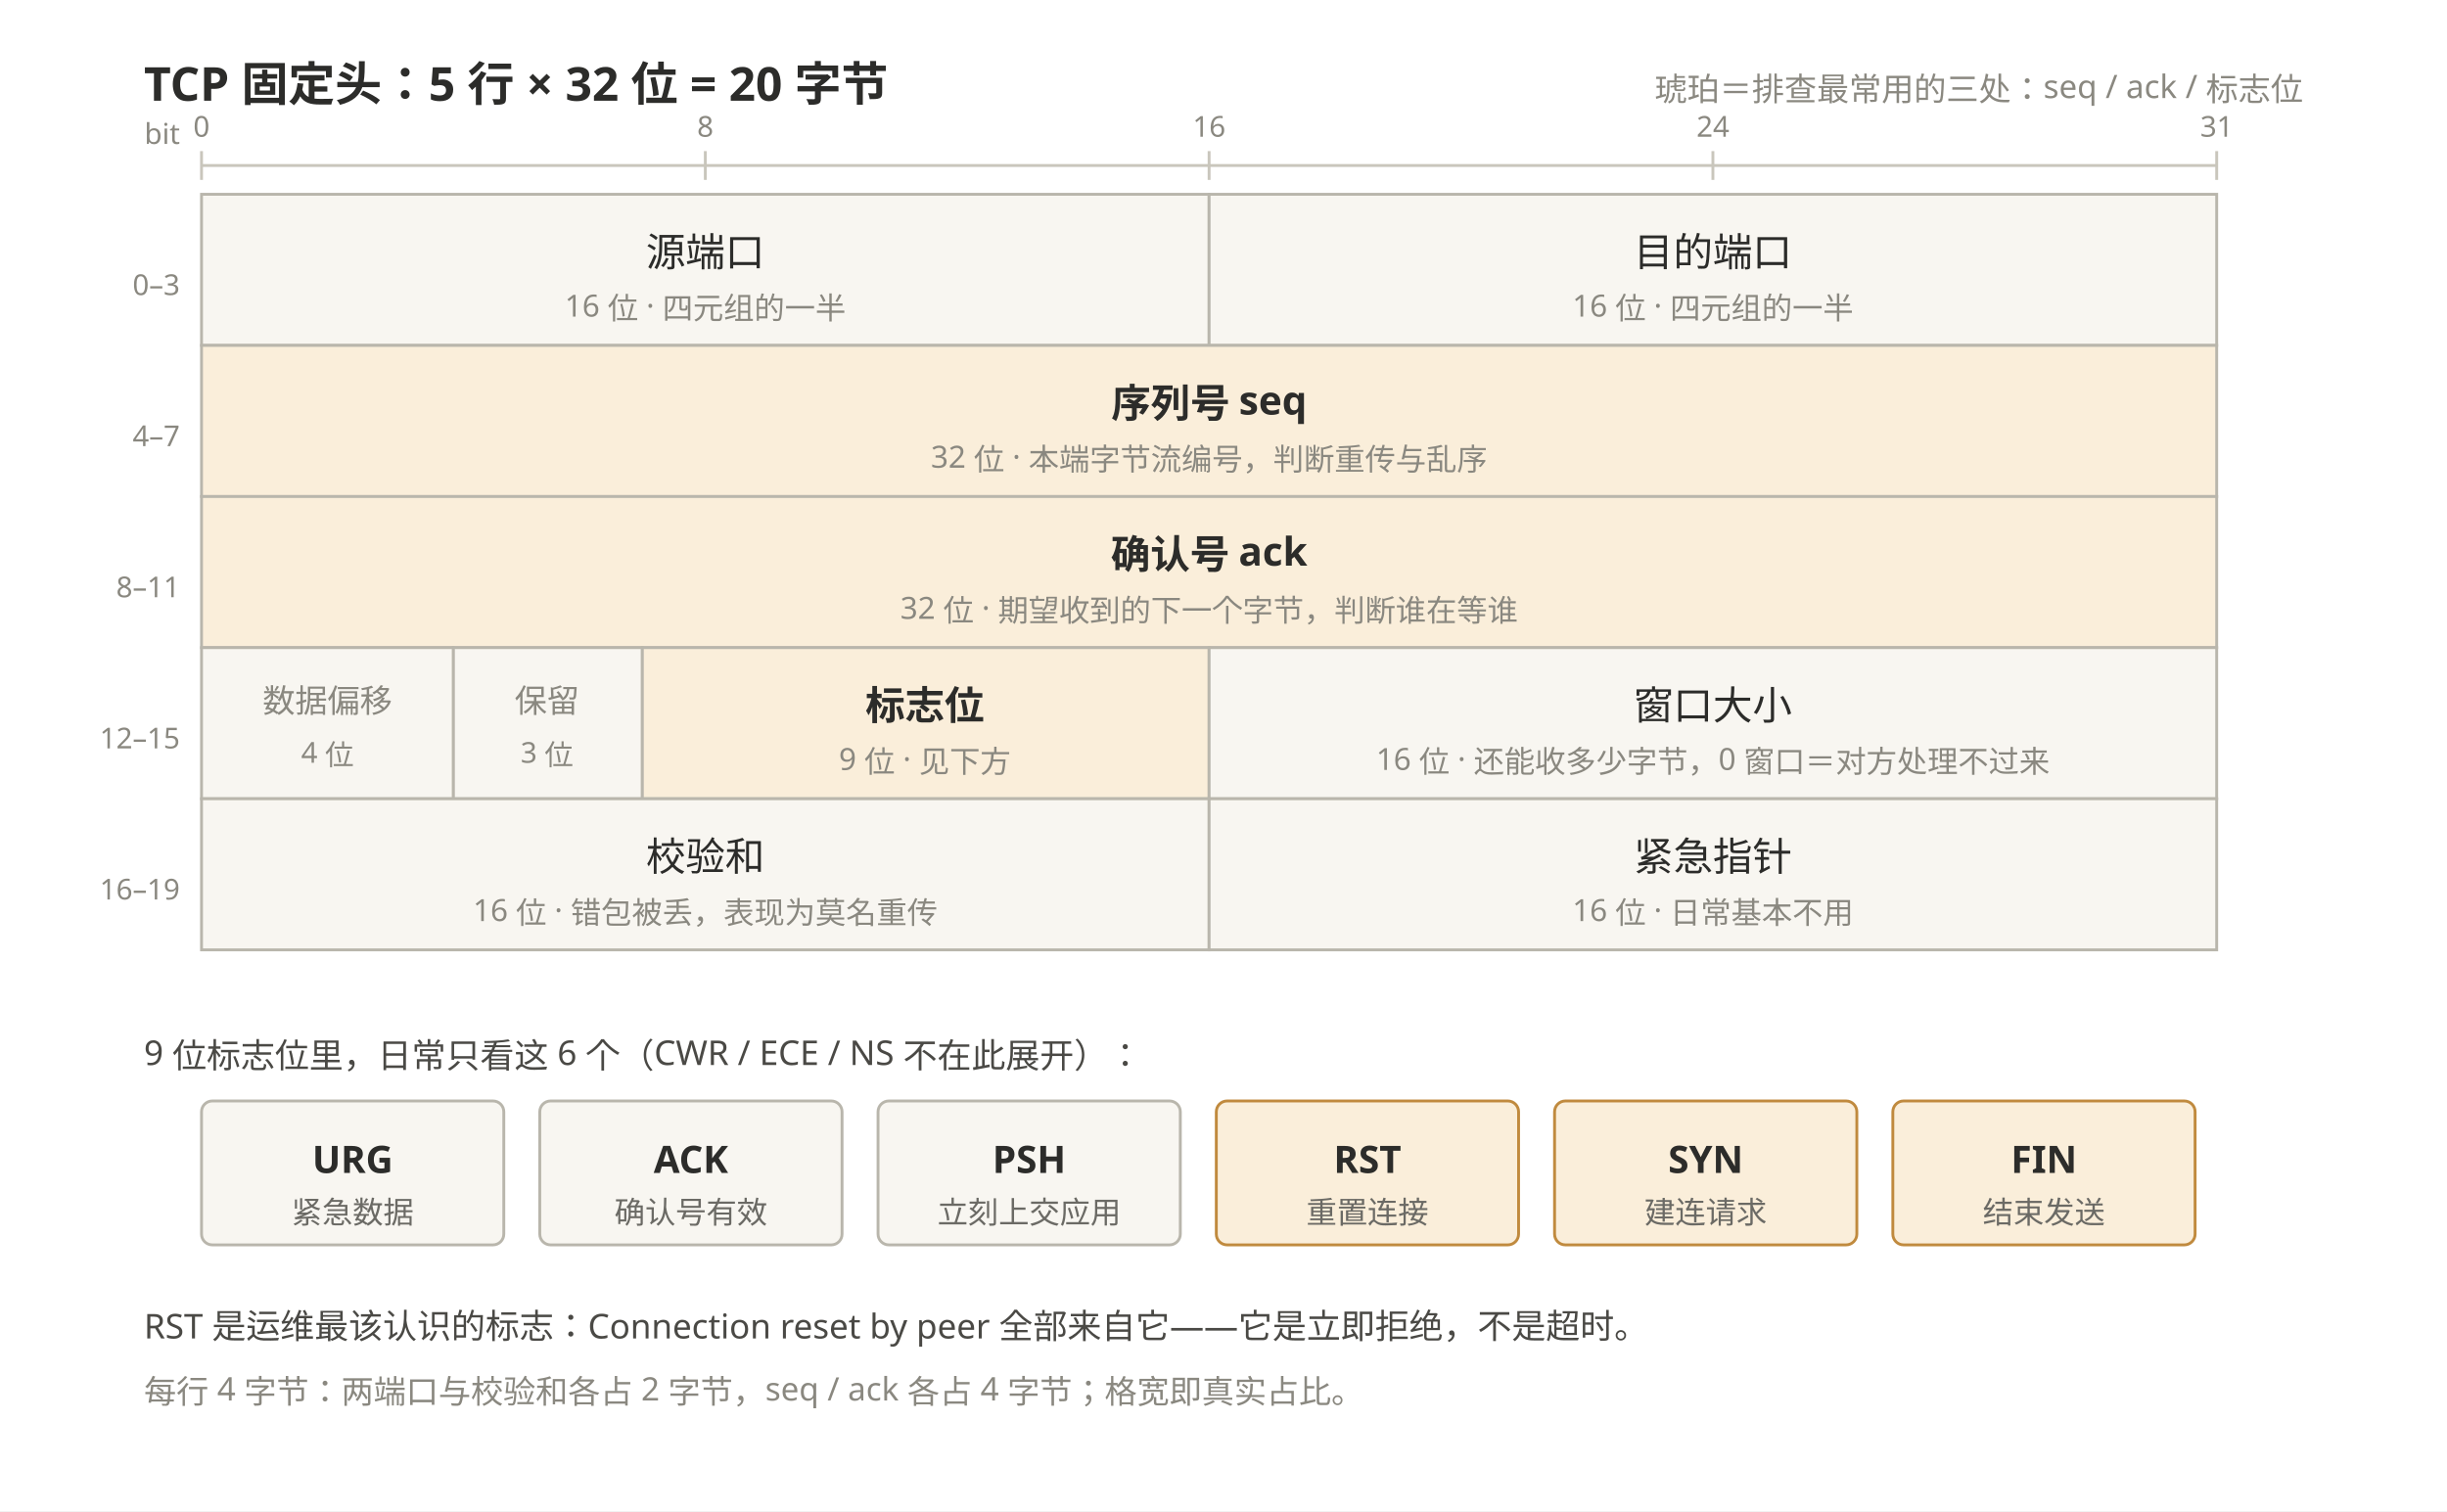
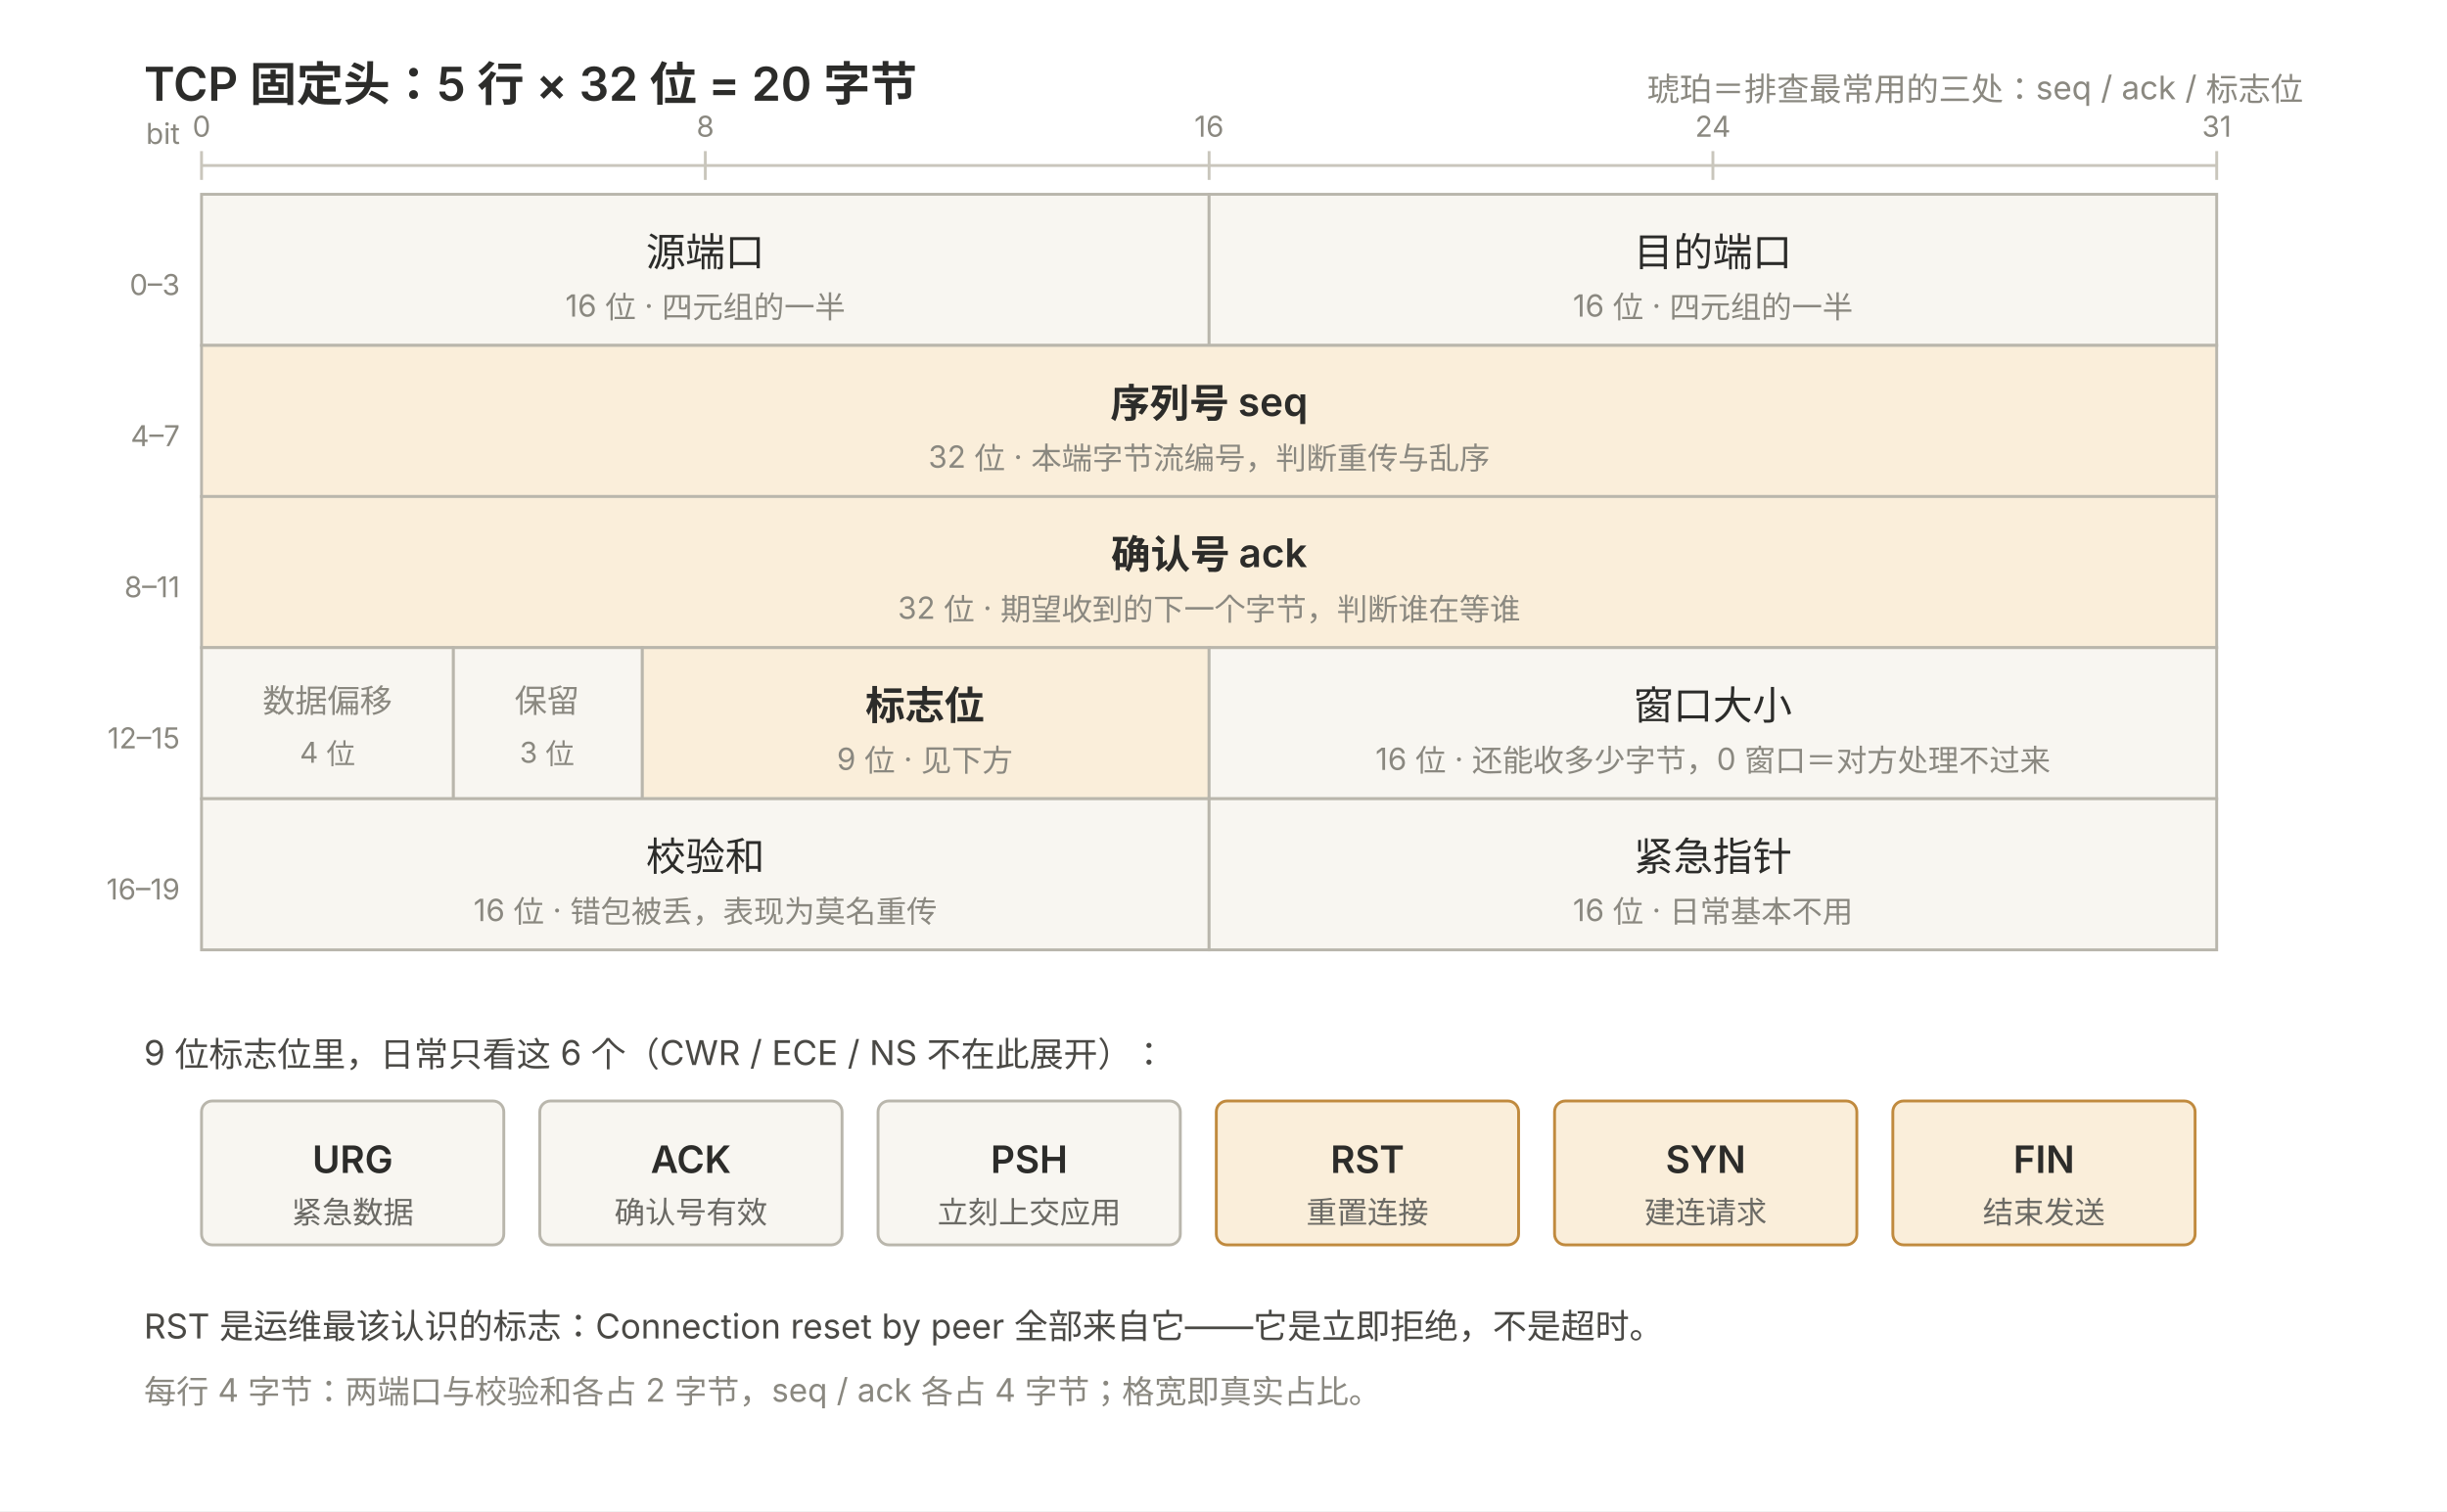
- <svg xmlns="http://www.w3.org/2000/svg" viewBox="0 0 680 420" width="680" height="420">
-   <rect width="680" height="420" fill="#FFFFFF" />
-   <g font-family="'Segoe UI','Microsoft YaHei','PingFang SC',sans-serif">
-     <text x="40" y="28" font-size="13" font-weight="600" fill="#2C2C2A">TCP 固定头：5 行 × 32 位 = 20 字节</text>
-     <text x="640" y="28" font-size="9" fill="#8A8880" text-anchor="end">琥珀＝排查最常用的三处：seq / ack / 标志位</text>
-     <line x1="56" y1="46" x2="616" y2="46" stroke="#C9C6BC" stroke-width="0.8" />
-     <g stroke="#C9C6BC" stroke-width="0.8">
-       <line x1="56" y1="42" x2="56" y2="50" />
-       <line x1="196" y1="42" x2="196" y2="50" />
-       <line x1="336" y1="42" x2="336" y2="50" />
-       <line x1="476" y1="42" x2="476" y2="50" />
-       <line x1="616" y1="42" x2="616" y2="50" />
+ <svg xmlns="http://www.w3.org/2000/svg" viewBox="0 0 1200 741.18" width="1200" height="741.18">
+   <g transform="scale(1.764706)">
+     <rect width="680" height="420" fill="#FFFFFF" />
+     <g font-family="-apple-system, 'Segoe UI', 'Microsoft YaHei', 'PingFang SC', sans-serif">
+       <text x="40" y="28" font-size="13" font-weight="600" fill="#2C2C2A">TCP 固定头：5 行 × 32 位 = 20 字节</text>
+       <text x="640" y="28" font-size="9" fill="#8A8880" text-anchor="end">琥珀＝排查最常用的三处：seq / ack / 标志位</text>
+       <line x1="56" y1="46" x2="616" y2="46" stroke="#C9C6BC" stroke-width="0.8" />
+       <g stroke="#C9C6BC" stroke-width="0.8">
+         <line x1="56" y1="42" x2="56" y2="50" />
+         <line x1="196" y1="42" x2="196" y2="50" />
+         <line x1="336" y1="42" x2="336" y2="50" />
+         <line x1="476" y1="42" x2="476" y2="50" />
+         <line x1="616" y1="42" x2="616" y2="50" />
+       </g>
+       <g font-size="8" fill="#8A8880" text-anchor="middle">
+         <text x="56" y="38">0</text>
+         <text x="196" y="38">8</text>
+         <text x="336" y="38">16</text>
+         <text x="476" y="38">24</text>
+         <text x="616" y="38">31</text>
+       </g>
+       <text x="50" y="40" font-size="8" fill="#8A8880" text-anchor="end">bit</text>
+       <text x="50" y="82" font-size="8" fill="#8A8880" text-anchor="end">0–3</text>
+       <text x="50" y="124" font-size="8" fill="#8A8880" text-anchor="end">4–7</text>
+       <text x="50" y="166" font-size="8" fill="#8A8880" text-anchor="end">8–11</text>
+       <text x="50" y="208" font-size="8" fill="#8A8880" text-anchor="end">12–15</text>
+       <text x="50" y="250" font-size="8" fill="#8A8880" text-anchor="end">16–19</text>
+       <g stroke="#B9B6AC" stroke-width="0.8" fill="#F8F6F1">
+         <rect x="56" y="54" width="280" height="42" />
+         <rect x="336" y="54" width="280" height="42" />
+         <rect x="56" y="96" width="560" height="42" fill="#FAEEDA" />
+         <rect x="56" y="138" width="560" height="42" fill="#FAEEDA" />
+         <rect x="56" y="180" width="70" height="42" />
+         <rect x="126" y="180" width="52.5" height="42" />
+         <rect x="178.5" y="180" width="157.5" height="42" fill="#FAEEDA" />
+         <rect x="336" y="180" width="280" height="42" />
+         <rect x="56" y="222" width="280" height="42" />
+         <rect x="336" y="222" width="280" height="42" />
+       </g>
+       <g fill="#2C2C2A">
+         <text x="196" y="74" font-size="11" text-anchor="middle">源端口</text>
+         <text x="476" y="74" font-size="11" text-anchor="middle">目的端口</text>
+         <text x="336" y="116" font-size="11" text-anchor="middle" font-weight="600">序列号 seq</text>
+         <text x="336" y="158" font-size="11" text-anchor="middle" font-weight="600">确认号 ack</text>
+         <text x="257" y="200" font-size="11" text-anchor="middle" font-weight="600">标志位</text>
+         <text x="476" y="200" font-size="11" text-anchor="middle">窗口大小</text>
+         <text x="196" y="242" font-size="11" text-anchor="middle">校验和</text>
+         <text x="476" y="242" font-size="11" text-anchor="middle">紧急指针</text>
+       </g>
+       <g fill="#8A8880">
+         <text x="196" y="88" font-size="8.5" text-anchor="middle">16 位 · 四元组的一半</text>
+         <text x="476" y="88" font-size="8.5" text-anchor="middle">16 位 · 四元组的一半</text>
+         <text x="336" y="130" font-size="8.5" text-anchor="middle">32 位 · 本端字节流编号，判断重传与乱序</text>
+         <text x="336" y="172" font-size="8.5" text-anchor="middle">32 位 · 期望收到的下一个字节，判断谁在等谁</text>
+         <text x="257" y="214" font-size="8.5" text-anchor="middle">9 位 · 见下方</text>
+         <text x="476" y="214" font-size="8.5" text-anchor="middle">16 位 · 还能收多少字节，0 窗口＝对方处理不过来</text>
+         <text x="196" y="256" font-size="8.5" text-anchor="middle">16 位 · 错包被丢，表现为莫名重传</text>
+         <text x="476" y="256" font-size="8.5" text-anchor="middle">16 位 · 日常基本不用</text>
+       </g>
+       <g fill="#8A8880" font-size="9" text-anchor="middle">
+         <text x="91" y="198">数据偏移</text>
+         <text x="91" y="212" font-size="8">4 位</text>
+         <text x="152" y="198">保留</text>
+         <text x="152" y="212" font-size="8">3 位</text>
+       </g>
+       <text x="40" y="296" font-size="9.5" fill="#4A4945">9 位标志位里，日常只看这 6 个（CWR / ECE / NS 不在此展开）：</text>
+       <g stroke-width="0.8">
+         <rect x="56" y="306" width="84" height="40" rx="3" fill="#F8F6F1" stroke="#B9B6AC" />
+         <rect x="150" y="306" width="84" height="40" rx="3" fill="#F8F6F1" stroke="#B9B6AC" />
+         <rect x="244" y="306" width="84" height="40" rx="3" fill="#F8F6F1" stroke="#B9B6AC" />
+         <rect x="338" y="306" width="84" height="40" rx="3" fill="#FAEEDA" stroke="#C08A3E" />
+         <rect x="432" y="306" width="84" height="40" rx="3" fill="#FAEEDA" stroke="#C08A3E" />
+         <rect x="526" y="306" width="84" height="40" rx="3" fill="#FAEEDA" stroke="#C08A3E" />
+       </g>
+       <g text-anchor="middle" fill="#2C2C2A">
+         <text x="98" y="326" font-size="10.5" font-weight="600">URG</text>
+         <text x="192" y="326" font-size="10.5" font-weight="600">ACK</text>
+         <text x="286" y="326" font-size="10.5" font-weight="600">PSH</text>
+         <text x="380" y="326" font-size="10.5" font-weight="600">RST</text>
+         <text x="474" y="326" font-size="10.5" font-weight="600">SYN</text>
+         <text x="568" y="326" font-size="10.5" font-weight="600">FIN</text>
+       </g>
+       <g text-anchor="middle" fill="#6B6A65" font-size="8.5">
+         <text x="98" y="340">紧急数据</text>
+         <text x="192" y="340">确认号有效</text>
+         <text x="286" y="340">立刻上交应用</text>
+         <text x="380" y="340">重置连接</text>
+         <text x="474" y="340">建连请求</text>
+         <text x="568" y="340">结束发送</text>
+       </g>
+       <text x="40" y="372" font-size="9.5" fill="#4A4945">RST 是运维最该认识的标志：Connection reset by peer 全部来自它——它是立即拒绝，不是超时。</text>
+       <text x="40" y="390" font-size="9" fill="#8A8880">每行 4 字节：两端口与校验和各占 2 字节，seq / ack 各占 4 字节；格宽即真实占比。</text>
    </g>
-     <g font-size="8" fill="#8A8880" text-anchor="middle">
-       <text x="56" y="38">0</text>
-       <text x="196" y="38">8</text>
-       <text x="336" y="38">16</text>
-       <text x="476" y="38">24</text>
-       <text x="616" y="38">31</text>
-     </g>
-     <text x="50" y="40" font-size="8" fill="#8A8880" text-anchor="end">bit</text>
-     <text x="50" y="82" font-size="8" fill="#8A8880" text-anchor="end">0–3</text>
-     <text x="50" y="124" font-size="8" fill="#8A8880" text-anchor="end">4–7</text>
-     <text x="50" y="166" font-size="8" fill="#8A8880" text-anchor="end">8–11</text>
-     <text x="50" y="208" font-size="8" fill="#8A8880" text-anchor="end">12–15</text>
-     <text x="50" y="250" font-size="8" fill="#8A8880" text-anchor="end">16–19</text>
-     <g stroke="#B9B6AC" stroke-width="0.8" fill="#F8F6F1">
-       <rect x="56" y="54" width="280" height="42" />
-       <rect x="336" y="54" width="280" height="42" />
-       <rect x="56" y="96" width="560" height="42" fill="#FAEEDA" />
-       <rect x="56" y="138" width="560" height="42" fill="#FAEEDA" />
-       <rect x="56" y="180" width="70" height="42" />
-       <rect x="126" y="180" width="52.5" height="42" />
-       <rect x="178.5" y="180" width="157.5" height="42" fill="#FAEEDA" />
-       <rect x="336" y="180" width="280" height="42" />
-       <rect x="56" y="222" width="280" height="42" />
-       <rect x="336" y="222" width="280" height="42" />
-     </g>
-     <g fill="#2C2C2A">
-       <text x="196" y="74" font-size="11" text-anchor="middle">源端口</text>
-       <text x="476" y="74" font-size="11" text-anchor="middle">目的端口</text>
-       <text x="336" y="116" font-size="11" text-anchor="middle" font-weight="600">序列号 seq</text>
-       <text x="336" y="158" font-size="11" text-anchor="middle" font-weight="600">确认号 ack</text>
-       <text x="257" y="200" font-size="11" text-anchor="middle" font-weight="600">标志位</text>
-       <text x="476" y="200" font-size="11" text-anchor="middle">窗口大小</text>
-       <text x="196" y="242" font-size="11" text-anchor="middle">校验和</text>
-       <text x="476" y="242" font-size="11" text-anchor="middle">紧急指针</text>
-     </g>
-     <g fill="#8A8880">
-       <text x="196" y="88" font-size="8.5" text-anchor="middle">16 位 · 四元组的一半</text>
-       <text x="476" y="88" font-size="8.5" text-anchor="middle">16 位 · 四元组的一半</text>
-       <text x="336" y="130" font-size="8.5" text-anchor="middle">32 位 · 本端字节流编号，判断重传与乱序</text>
-       <text x="336" y="172" font-size="8.5" text-anchor="middle">32 位 · 期望收到的下一个字节，判断谁在等谁</text>
-       <text x="257" y="214" font-size="8.5" text-anchor="middle">9 位 · 见下方</text>
-       <text x="476" y="214" font-size="8.5" text-anchor="middle">16 位 · 还能收多少字节，0 窗口＝对方处理不过来</text>
-       <text x="196" y="256" font-size="8.5" text-anchor="middle">16 位 · 错包被丢，表现为莫名重传</text>
-       <text x="476" y="256" font-size="8.5" text-anchor="middle">16 位 · 日常基本不用</text>
-     </g>
-     <g fill="#8A8880" font-size="9" text-anchor="middle">
-       <text x="91" y="198">数据偏移</text>
-       <text x="91" y="212" font-size="8">4 位</text>
-       <text x="152" y="198">保留</text>
-       <text x="152" y="212" font-size="8">3 位</text>
-     </g>
-     <text x="40" y="296" font-size="9.5" fill="#4A4945">9 位标志位里，日常只看这 6 个（CWR / ECE / NS 不在此展开）：</text>
-     <g stroke-width="0.8">
-       <rect x="56" y="306" width="84" height="40" rx="3" fill="#F8F6F1" stroke="#B9B6AC" />
-       <rect x="150" y="306" width="84" height="40" rx="3" fill="#F8F6F1" stroke="#B9B6AC" />
-       <rect x="244" y="306" width="84" height="40" rx="3" fill="#F8F6F1" stroke="#B9B6AC" />
-       <rect x="338" y="306" width="84" height="40" rx="3" fill="#FAEEDA" stroke="#C08A3E" />
-       <rect x="432" y="306" width="84" height="40" rx="3" fill="#FAEEDA" stroke="#C08A3E" />
-       <rect x="526" y="306" width="84" height="40" rx="3" fill="#FAEEDA" stroke="#C08A3E" />
-     </g>
-     <g text-anchor="middle" fill="#2C2C2A">
-       <text x="98" y="326" font-size="10.5" font-weight="600">URG</text>
-       <text x="192" y="326" font-size="10.5" font-weight="600">ACK</text>
-       <text x="286" y="326" font-size="10.5" font-weight="600">PSH</text>
-       <text x="380" y="326" font-size="10.5" font-weight="600">RST</text>
-       <text x="474" y="326" font-size="10.5" font-weight="600">SYN</text>
-       <text x="568" y="326" font-size="10.5" font-weight="600">FIN</text>
-     </g>
-     <g text-anchor="middle" fill="#6B6A65" font-size="8.5">
-       <text x="98" y="340">紧急数据</text>
-       <text x="192" y="340">确认号有效</text>
-       <text x="286" y="340">立刻上交应用</text>
-       <text x="380" y="340">重置连接</text>
-       <text x="474" y="340">建连请求</text>
-       <text x="568" y="340">结束发送</text>
-     </g>
-     <text x="40" y="372" font-size="9.5" fill="#4A4945">RST 是运维最该认识的标志：Connection reset by peer 全部来自它——它是立即拒绝，不是超时。</text>
-     <text x="40" y="390" font-size="9" fill="#8A8880">每行 4 字节：两端口与校验和各占 2 字节，seq / ack 各占 4 字节；格宽即真实占比。</text>
  </g>
</svg>
